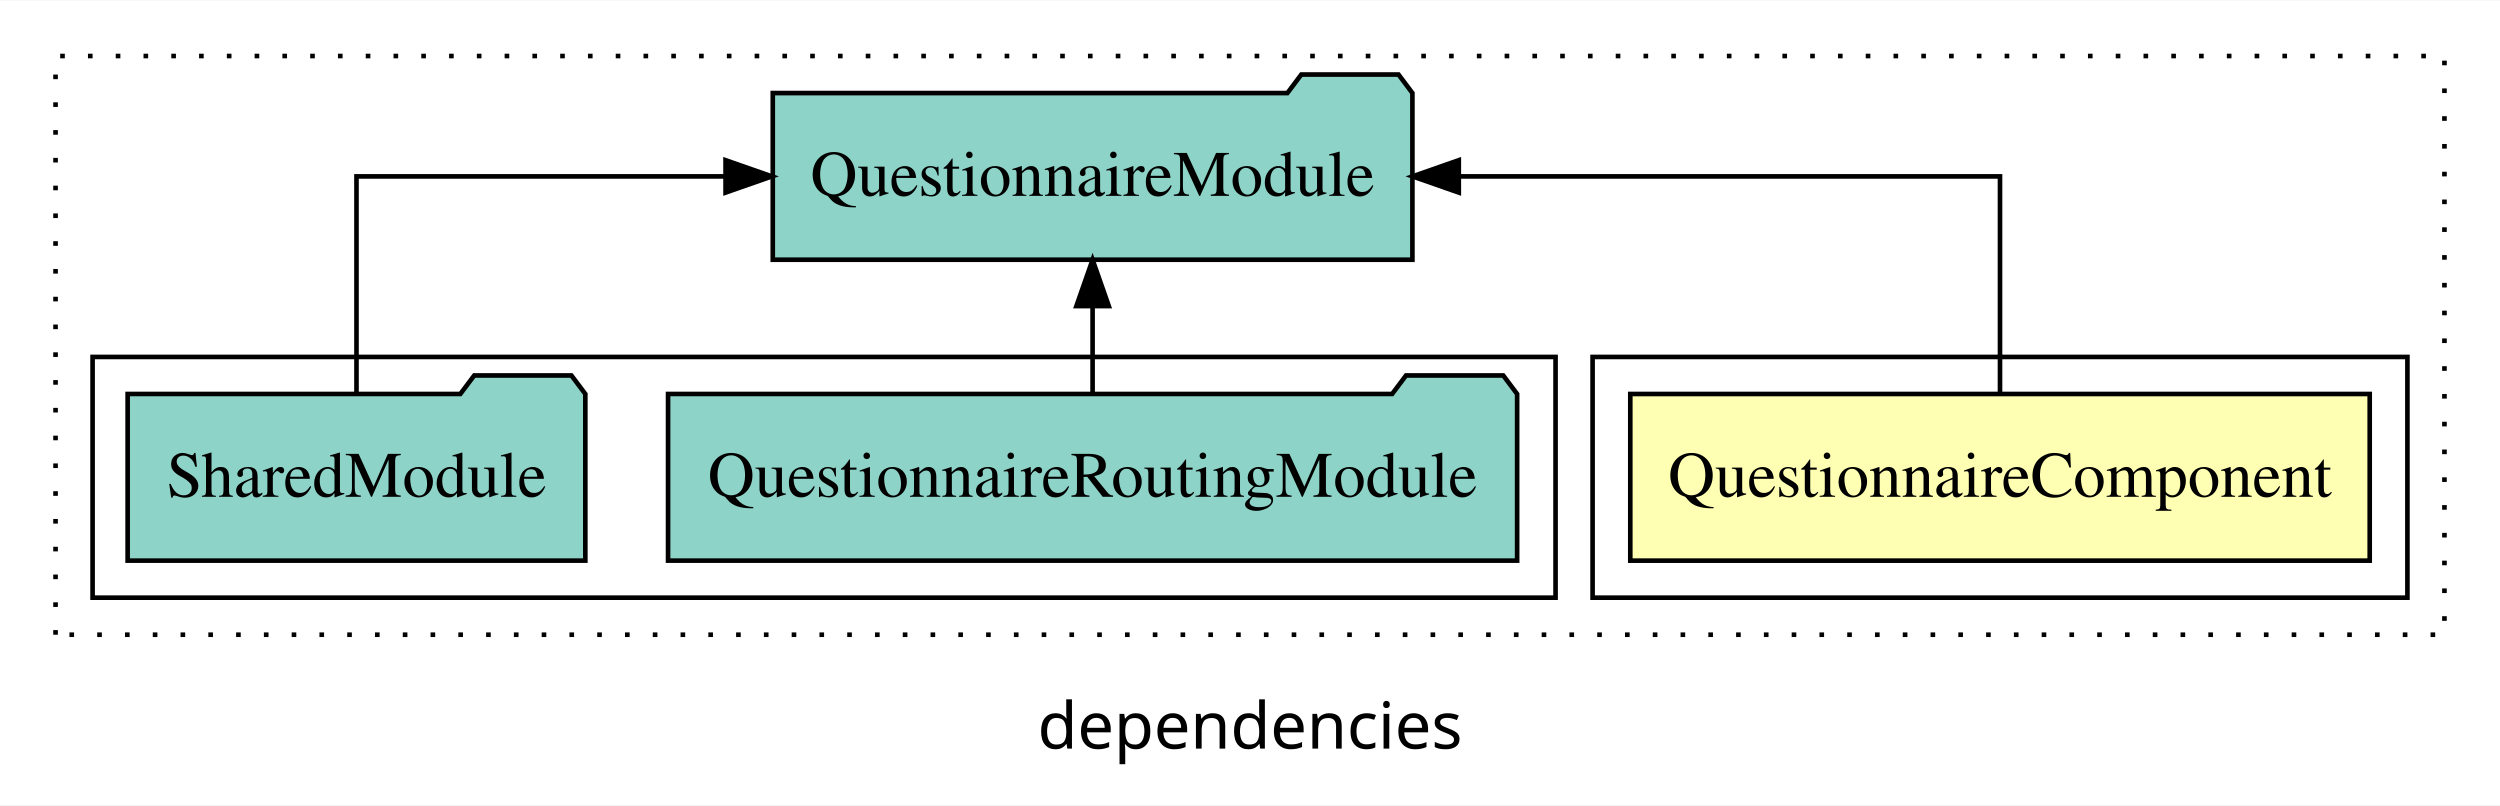
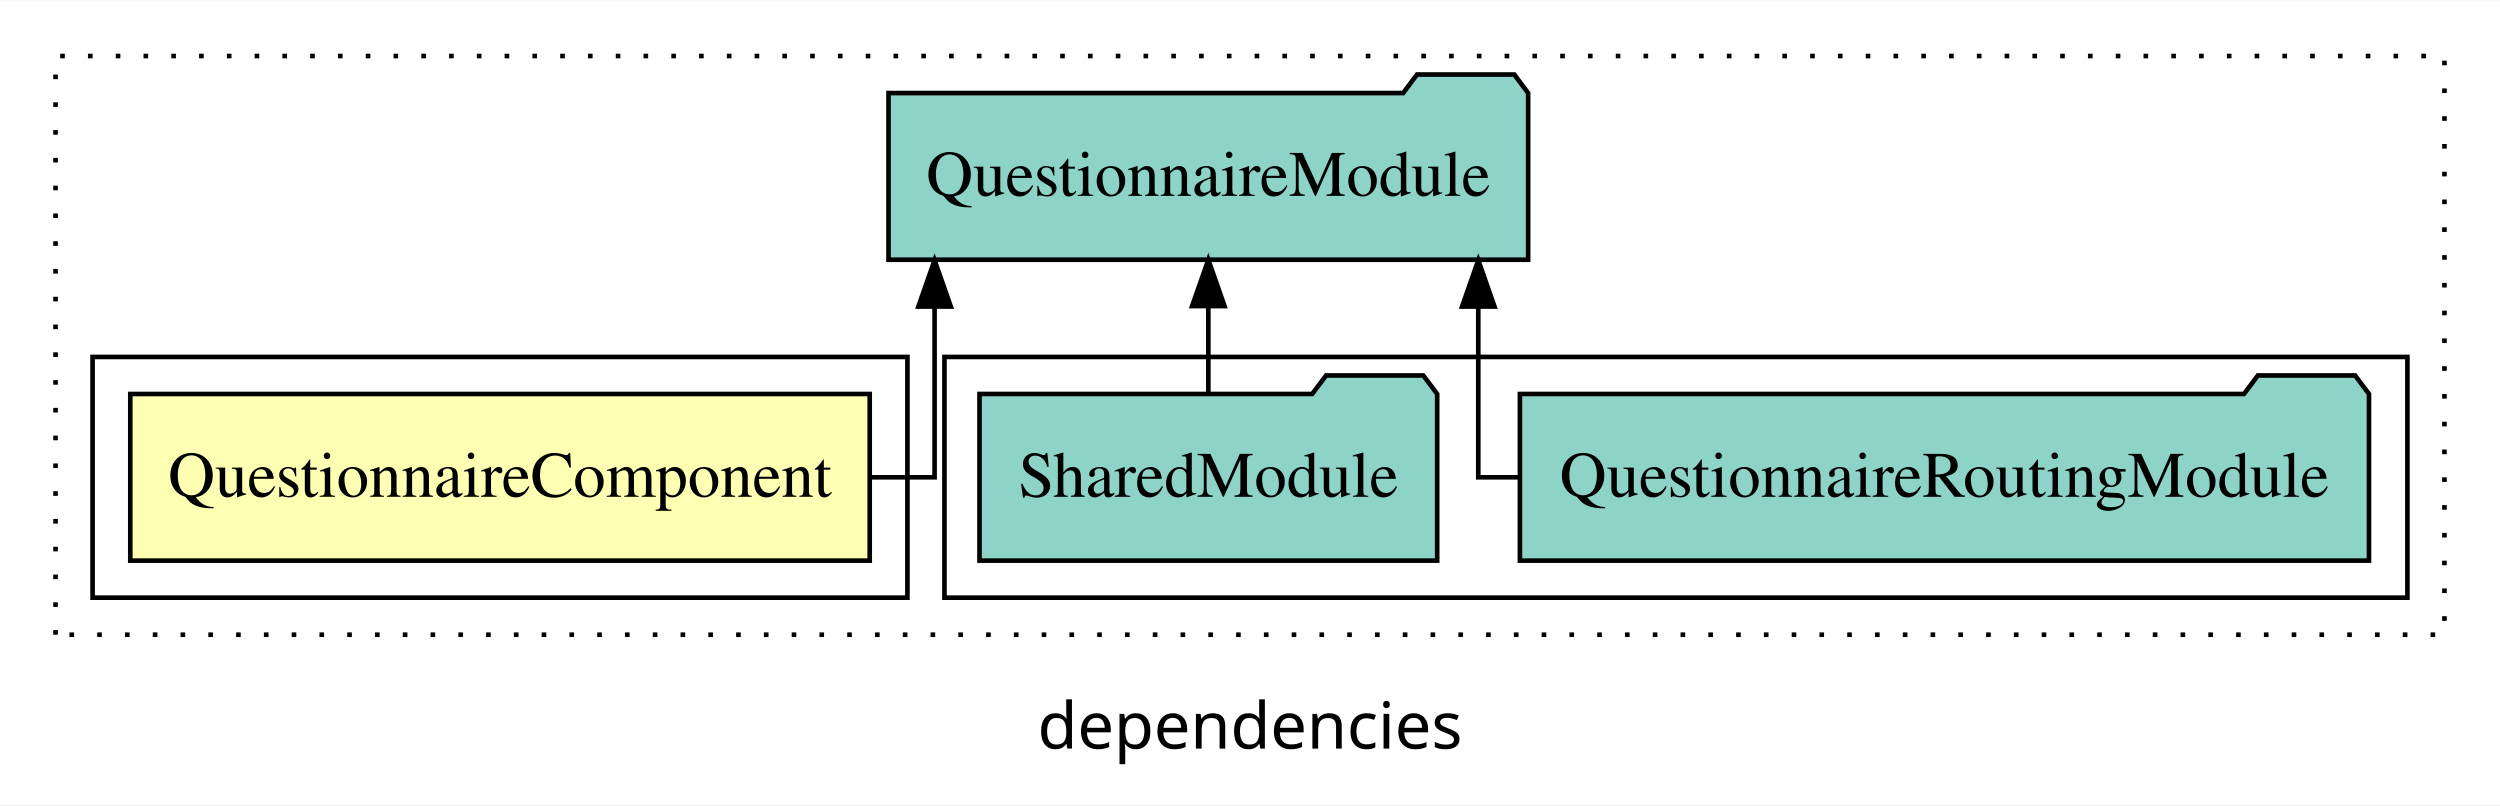
<svg xmlns="http://www.w3.org/2000/svg" width="540pt" height="174pt" viewBox="0.00 0.00 540.00 173.80">
  <g id="graph0" class="graph" transform="scale(1 1) rotate(0) translate(4 169.8)">
    <polygon fill="white" stroke="transparent" points="-4,4 -4,-169.8 536,-169.8 536,4 -4,4" />
    <text text-anchor="middle" x="266" y="-8.2" font-family="sans-serif" font-size="14.00">dependencies</text>
    <g id="clust1" class="cluster">
      <polygon fill="none" stroke="black" stroke-dasharray="1,5" points="8,-32.8 8,-157.8 524,-157.8 524,-32.8 8,-32.8" />
    </g>
+     <g id="clust4" class="cluster">
+       <polygon fill="none" stroke="black" points="200,-40.8 200,-92.8 516,-92.8 516,-40.8 200,-40.8" />
+     </g>
    <g id="clust2" class="cluster">
-       <polygon fill="none" stroke="black" points="340,-40.8 340,-92.8 516,-92.8 516,-40.8 340,-40.8" />
-     </g>
-     <g id="clust4" class="cluster">
-       <polygon fill="none" stroke="black" points="16,-40.8 16,-92.8 332,-92.8 332,-40.8 16,-40.8" />
+       <polygon fill="none" stroke="black" points="16,-40.8 16,-92.8 192,-92.8 192,-40.8 16,-40.8" />
    </g>
    <g id="node1" class="node">
-       <polygon fill="#ffffb3" stroke="black" points="507.86,-84.8 348.14,-84.8 348.14,-48.8 507.86,-48.8 507.86,-84.8" />
-       <text text-anchor="middle" x="428" y="-62.6" font-family="Times,serif" font-size="14.00">QuestionnaireComponent</text>
+       <polygon fill="#ffffb3" stroke="black" points="183.86,-84.8 24.14,-84.8 24.14,-48.8 183.86,-48.8 183.86,-84.8" />
+       <text text-anchor="middle" x="104" y="-62.6" font-family="Times,serif" font-size="14.00">QuestionnaireComponent</text>
    </g>
    <g id="node2" class="node">
-       <polygon fill="#8dd3c7" stroke="black" points="301.08,-149.8 298.08,-153.8 277.08,-153.8 274.08,-149.8 162.92,-149.8 162.92,-113.8 301.08,-113.8 301.08,-149.8" />
-       <text text-anchor="middle" x="232" y="-127.6" font-family="Times,serif" font-size="14.00">QuestionnaireModule</text>
+       <polygon fill="#8dd3c7" stroke="black" points="326.08,-149.8 323.08,-153.8 302.08,-153.8 299.08,-149.8 187.92,-149.8 187.92,-113.8 326.08,-113.8 326.08,-149.8" />
+       <text text-anchor="middle" x="257" y="-127.6" font-family="Times,serif" font-size="14.00">QuestionnaireModule</text>
    </g>
    <g id="edge1" class="edge">
-       <path fill="none" stroke="black" d="M428,-84.91C428,-104.14 428,-131.8 428,-131.8 428,-131.8 311.1,-131.8 311.1,-131.8" />
-       <polygon fill="black" stroke="black" points="311.1,-128.3 301.1,-131.8 311.1,-135.3 311.1,-128.3" />
+       <path fill="none" stroke="black" d="M184.02,-66.8C192.37,-66.8 197.87,-66.8 197.87,-66.8 197.87,-66.8 197.87,-103.69 197.87,-103.69" />
+       <polygon fill="black" stroke="black" points="194.37,-103.69 197.87,-113.69 201.37,-103.69 194.37,-103.69" />
    </g>
    <g id="node3" class="node">
-       <polygon fill="#8dd3c7" stroke="black" points="323.7,-84.8 320.7,-88.8 299.7,-88.8 296.7,-84.8 140.3,-84.8 140.3,-48.8 323.7,-48.8 323.7,-84.8" />
-       <text text-anchor="middle" x="232" y="-62.6" font-family="Times,serif" font-size="14.00">QuestionnaireRoutingModule</text>
+       <polygon fill="#8dd3c7" stroke="black" points="507.7,-84.8 504.7,-88.8 483.7,-88.8 480.7,-84.8 324.3,-84.8 324.3,-48.8 507.7,-48.8 507.7,-84.8" />
+       <text text-anchor="middle" x="416" y="-62.6" font-family="Times,serif" font-size="14.00">QuestionnaireRoutingModule</text>
    </g>
    <g id="edge2" class="edge">
-       <path fill="none" stroke="black" d="M232,-84.91C232,-84.91 232,-103.79 232,-103.79" />
-       <polygon fill="black" stroke="black" points="228.5,-103.79 232,-113.79 235.5,-103.79 228.5,-103.79" />
+       <path fill="none" stroke="black" d="M324.24,-66.8C318.7,-66.8 315.31,-66.8 315.31,-66.8 315.31,-66.8 315.31,-103.69 315.31,-103.69" />
+       <polygon fill="black" stroke="black" points="311.81,-103.69 315.31,-113.69 318.81,-103.69 311.81,-103.69" />
    </g>
    <g id="node4" class="node">
-       <polygon fill="#8dd3c7" stroke="black" points="122.43,-84.8 119.43,-88.8 98.43,-88.8 95.43,-84.8 23.57,-84.8 23.57,-48.8 122.43,-48.8 122.43,-84.8" />
-       <text text-anchor="middle" x="73" y="-62.6" font-family="Times,serif" font-size="14.00">SharedModule</text>
+       <polygon fill="#8dd3c7" stroke="black" points="306.43,-84.8 303.43,-88.8 282.43,-88.8 279.43,-84.8 207.57,-84.8 207.57,-48.8 306.43,-48.8 306.43,-84.8" />
+       <text text-anchor="middle" x="257" y="-62.6" font-family="Times,serif" font-size="14.00">SharedModule</text>
    </g>
    <g id="edge3" class="edge">
-       <path fill="none" stroke="black" d="M73,-84.91C73,-104.14 73,-131.8 73,-131.8 73,-131.8 152.72,-131.8 152.72,-131.8" />
-       <polygon fill="black" stroke="black" points="152.72,-135.3 162.72,-131.8 152.72,-128.3 152.72,-135.3" />
+       <path fill="none" stroke="black" d="M257,-84.91C257,-84.91 257,-103.79 257,-103.79" />
+       <polygon fill="black" stroke="black" points="253.5,-103.79 257,-113.79 260.5,-103.79 253.5,-103.79" />
    </g>
  </g>
</svg>
